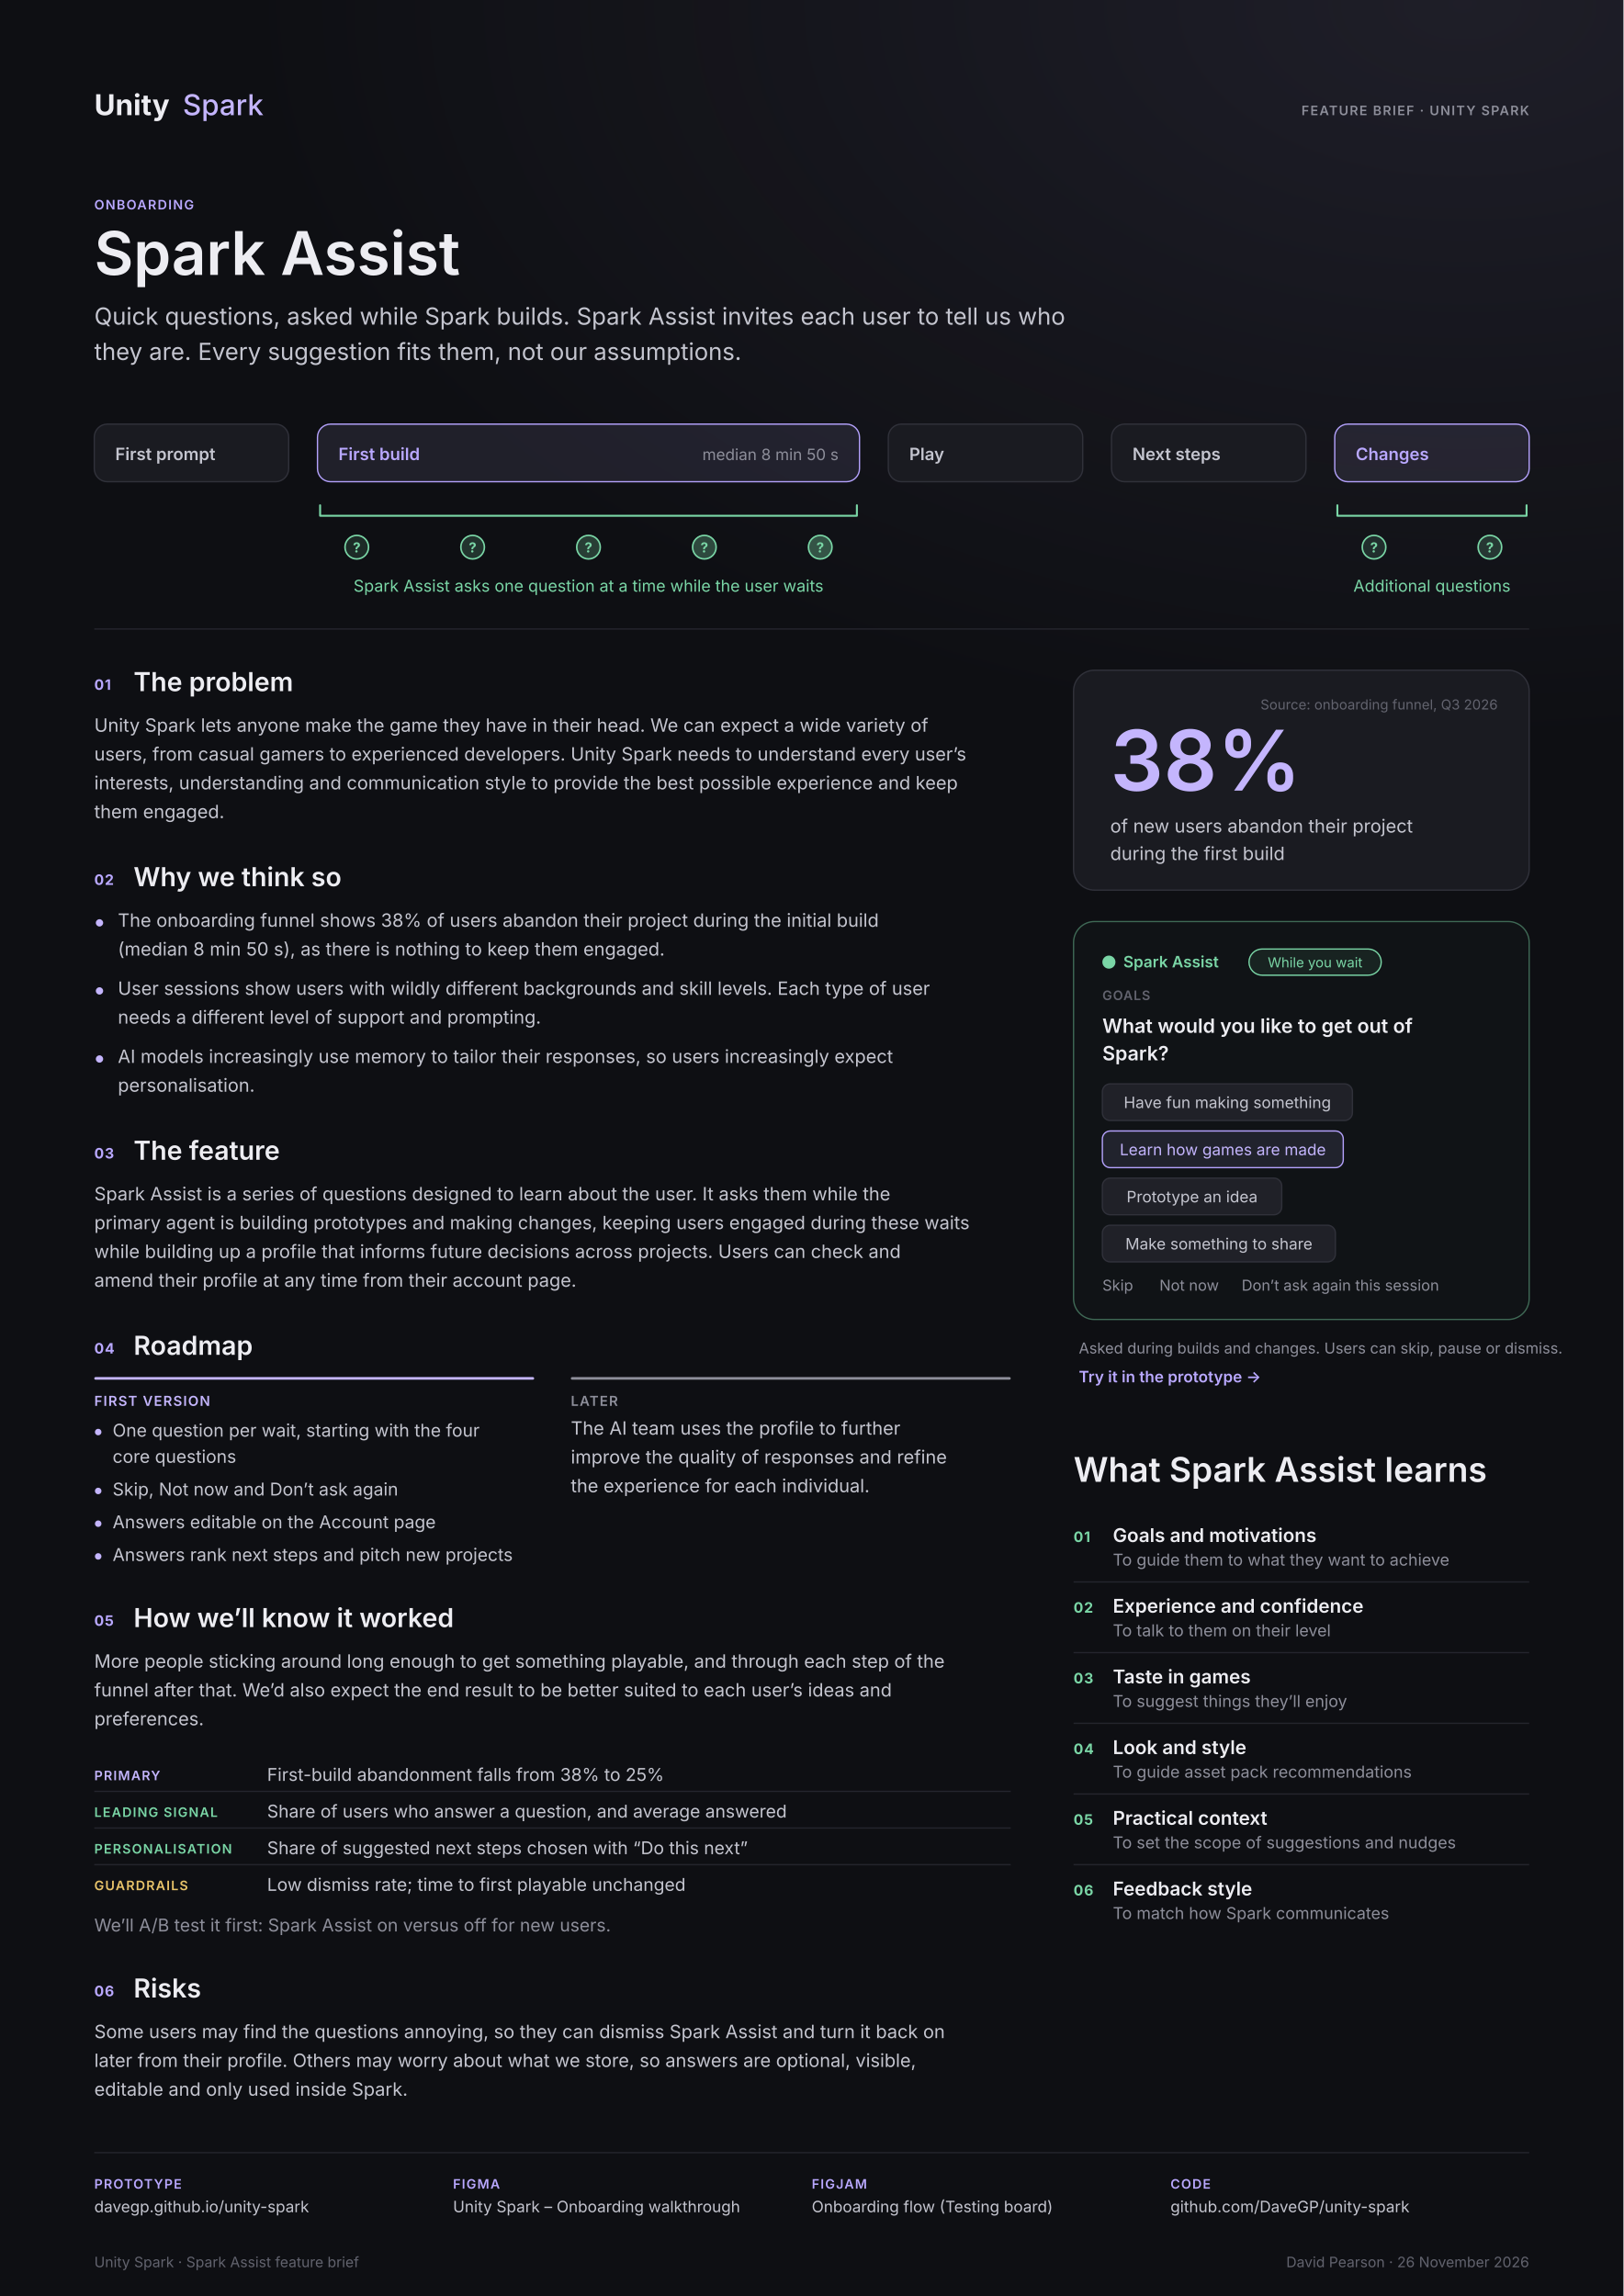
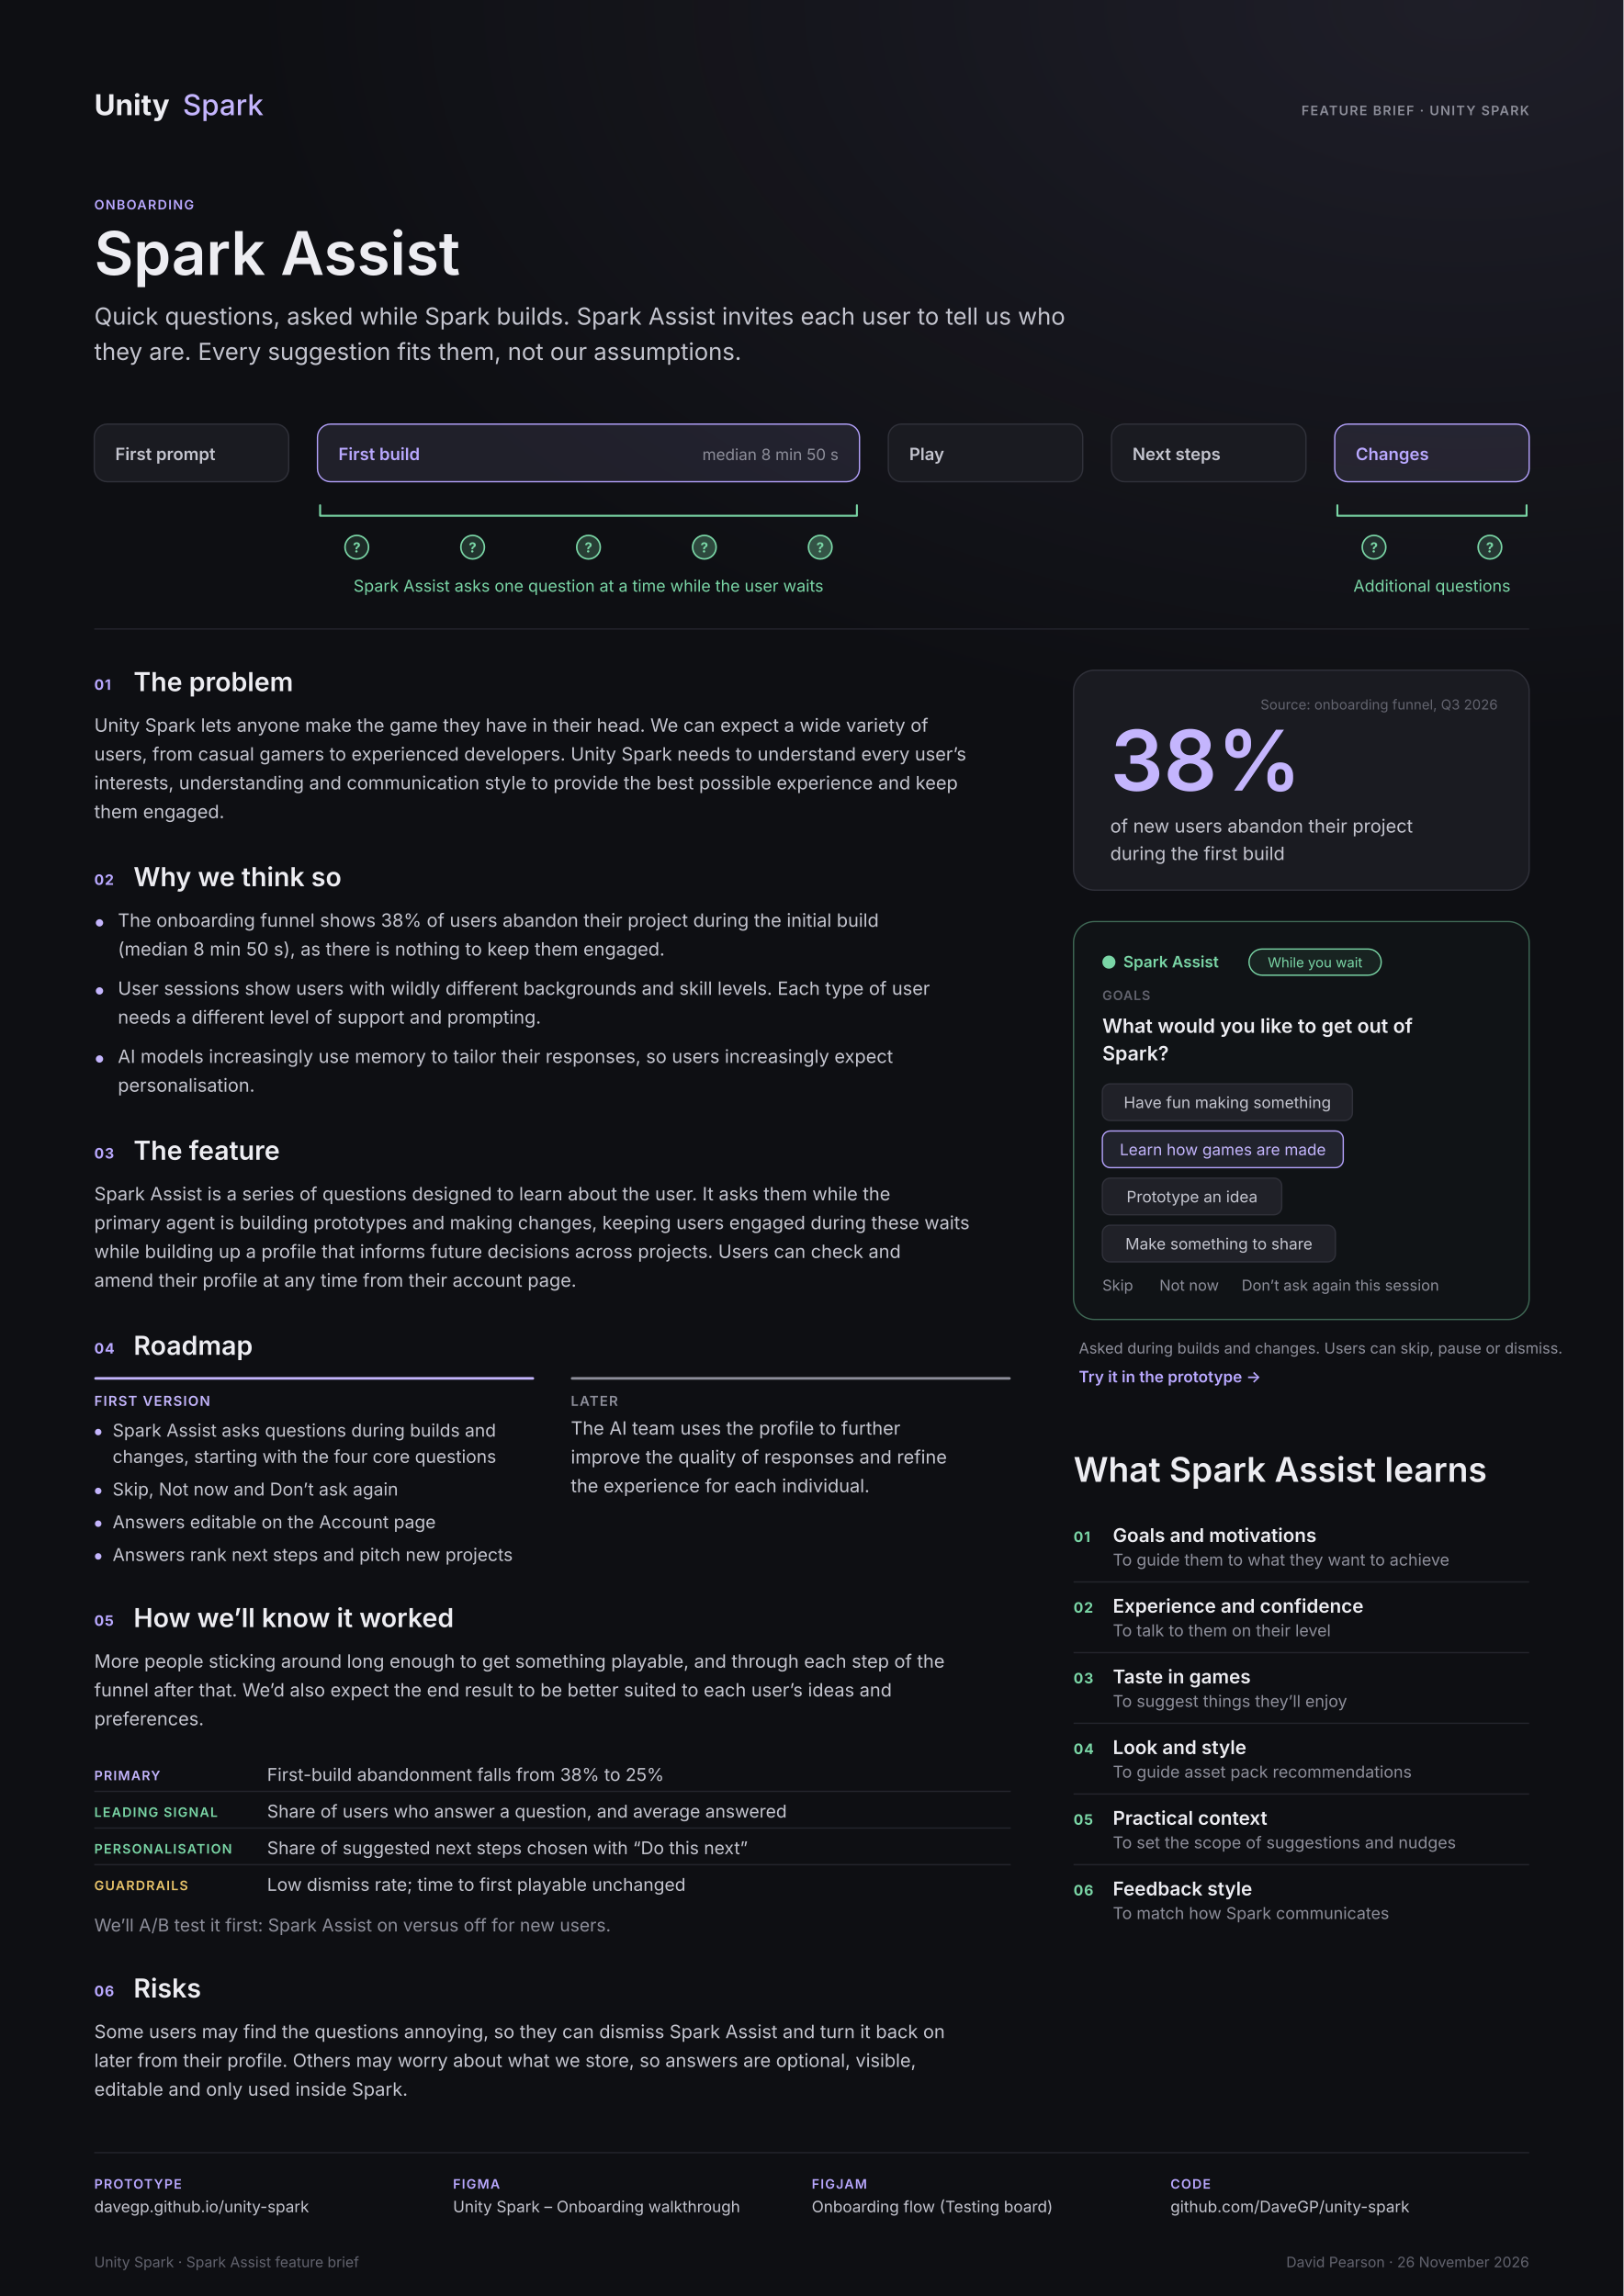
<svg xmlns="http://www.w3.org/2000/svg" id="Feature brief – Spark Assist (A4)" width="1240" height="1754" viewBox="0 0 1240 1754">
  <rect id="Background" x="0" y="0" width="1240" height="1754" fill="#0e0f13" />
  <defs>
    <radialGradient id="brief-glow" cx=".9" cy="0" r=".75">
      <stop stop-color="#c4b5fd" stop-opacity=".09" />
      <stop offset="1" stop-color="#c4b5fd" stop-opacity="0" />
    </radialGradient>
  </defs>
  <rect id="Glow" x="0" y="0" width="1240" height="760" fill="url(#brief-glow)" />
  <g id="Header">
    <g id="Logo">
      <text id="Unity" x="72" y="88" font-family="Inter" font-size="22" font-weight="700" fill="#ededf2">Unity</text>
      <text id="Spark" x="139.6" y="88" font-family="Inter" font-size="22" font-weight="500" fill="#c4b5fd">Spark</text>
    </g>
    <text id="Doc type" x="1168" y="88" font-family="Inter" font-size="10" font-weight="600" fill="#8d8e9a" text-anchor="end" letter-spacing="0.9">FEATURE BRIEF · UNITY SPARK</text>
    <text id="Eyebrow / Onboarding" x="72" y="160" font-family="Inter" font-size="10" font-weight="600" fill="#b9a8ff" letter-spacing="0.9">ONBOARDING</text>
    <text id="Title" x="72" y="210" font-family="Inter" font-size="46" font-weight="600" fill="#ededf2">Spark Assist</text>
    <text id="Subtitle" x="72" y="248" font-family="Inter" font-size="18" font-weight="400" fill="#c4c5cf">
      <tspan x="72" dy="0">Quick questions, asked while Spark builds. Spark Assist invites each user to tell us who</tspan>
      <tspan x="72" dy="27">they are. Every suggestion fits them, not our assumptions.</tspan>
    </text>
  </g>
  <g id="Flow – where Spark Assist fits">
    <g id="Stage – First prompt">
      <rect id="Bar" x="72" y="324" width="148.5" height="44" rx="10" fill="#1a1b21" stroke="#30313a" stroke-width="1" />
      <text id="Label" x="88" y="351.5" font-family="Inter" font-size="13" font-weight="600" fill="#c4c5cf">First prompt</text>
    </g>
    <g id="Stage – First build">
      <rect id="Bar" x="242.5" y="324" width="414" height="44" rx="10" fill="#c4b5fd" fill-opacity="0.1" stroke="#b3a1fb" stroke-width="1" />
      <text id="Label" x="258.5" y="351.5" font-family="Inter" font-size="13" font-weight="600" fill="#b9a8ff">First build</text>
      <text id="Duration" x="640.5" y="351.5" font-family="Inter" font-size="12" font-weight="400" fill="#8d8e9a" text-anchor="end">median 8 min 50 s</text>
    </g>
    <g id="Stage – Play">
      <rect id="Bar" x="678.5" y="324" width="148.5" height="44" rx="10" fill="#1a1b21" stroke="#30313a" stroke-width="1" />
      <text id="Label" x="694.5" y="351.5" font-family="Inter" font-size="13" font-weight="600" fill="#c4c5cf">Play</text>
    </g>
    <g id="Stage – Next steps">
      <rect id="Bar" x="849" y="324" width="148.5" height="44" rx="10" fill="#1a1b21" stroke="#30313a" stroke-width="1" />
      <text id="Label" x="865" y="351.5" font-family="Inter" font-size="13" font-weight="600" fill="#c4c5cf">Next steps</text>
    </g>
    <g id="Stage – Changes">
      <rect id="Bar" x="1019.5" y="324" width="148.5" height="44" rx="10" fill="#c4b5fd" fill-opacity="0.1" stroke="#b3a1fb" stroke-width="1" />
      <text id="Label" x="1035.5" y="351.5" font-family="Inter" font-size="13" font-weight="600" fill="#b9a8ff">Changes</text>
    </g>
    <path id="Bracket – first build" d="M 244.5 386 v 8 H 654.5 v -8" fill="none" stroke="#7ad6a6" stroke-width="1.5" stroke-linecap="round" stroke-linejoin="round" />
    <circle id="Question 1" cx="272.5" cy="418" r="9" fill="#7ad6a6" fill-opacity="0.14" stroke="#7ad6a6" stroke-width="1.2" />
    <text id="Mark" x="272.5" y="422" font-family="Inter" font-size="10.5" font-weight="700" fill="#7ad6a6" text-anchor="middle">?</text>
    <circle id="Question 2" cx="361" cy="418" r="9" fill="#7ad6a6" fill-opacity="0.19" stroke="#7ad6a6" stroke-width="1.2" />
    <text id="Mark" x="361" y="422" font-family="Inter" font-size="10.5" font-weight="700" fill="#7ad6a6" text-anchor="middle">?</text>
    <circle id="Question 3" cx="449.5" cy="418" r="9" fill="#7ad6a6" fill-opacity="0.24" stroke="#7ad6a6" stroke-width="1.2" />
    <text id="Mark" x="449.5" y="422" font-family="Inter" font-size="10.5" font-weight="700" fill="#7ad6a6" text-anchor="middle">?</text>
    <circle id="Question 4" cx="538" cy="418" r="9" fill="#7ad6a6" fill-opacity="0.29" stroke="#7ad6a6" stroke-width="1.2" />
    <text id="Mark" x="538" y="422" font-family="Inter" font-size="10.5" font-weight="700" fill="#7ad6a6" text-anchor="middle">?</text>
    <circle id="Question 5" cx="626.5" cy="418" r="9" fill="#7ad6a6" fill-opacity="0.34" stroke="#7ad6a6" stroke-width="1.2" />
    <text id="Mark" x="626.5" y="422" font-family="Inter" font-size="10.5" font-weight="700" fill="#7ad6a6" text-anchor="middle">?</text>
    <path id="Bracket – changes" d="M 1021.5 386 v 8 H 1166 v -8" fill="none" stroke="#7ad6a6" stroke-width="1.5" stroke-linecap="round" stroke-linejoin="round" />
    <circle id="Question 1" cx="1049.5" cy="418" r="9" fill="#7ad6a6" fill-opacity="0.14" stroke="#7ad6a6" stroke-width="1.2" />
    <text id="Mark" x="1049.5" y="422" font-family="Inter" font-size="10.5" font-weight="700" fill="#7ad6a6" text-anchor="middle">?</text>
    <circle id="Question 2" cx="1138" cy="418" r="9" fill="#7ad6a6" fill-opacity="0.19" stroke="#7ad6a6" stroke-width="1.2" />
    <text id="Mark" x="1138" y="422" font-family="Inter" font-size="10.5" font-weight="700" fill="#7ad6a6" text-anchor="middle">?</text>
    <text id="Caption" x="449.5" y="452" font-family="Inter" font-size="12.5" font-weight="400" fill="#7ad6a6" text-anchor="middle">Spark Assist asks one question at a time while the user waits</text>
    <text id="Caption – changes" x="1093.75" y="452" font-family="Inter" font-size="12.5" font-weight="400" fill="#7ad6a6" text-anchor="middle">Additional questions</text>
  </g>
  <rect id="Divider" x="72" y="480" width="1096" height="1" fill="#24252d" />
  <g id="Brief">
    <g id="01 The problem">
      <text id="Number" x="72" y="527" font-family="Inter" font-size="11" font-weight="700" fill="#b9a8ff" letter-spacing="0.6">01</text>
      <text id="Heading" x="102" y="528" font-family="Inter" font-size="20" font-weight="600" fill="#ededf2">The problem</text>
      <text id="Body" x="72" y="559" font-family="Inter" font-size="14" font-weight="400" fill="#c4c5cf">
        <tspan x="72" dy="0">Unity Spark lets anyone make the game they have in their head. We can expect a wide variety of</tspan>
        <tspan x="72" dy="22">users, from casual gamers to experienced developers. Unity Spark needs to understand every user’s</tspan>
        <tspan x="72" dy="22">interests, understanding and communication style to provide the best possible experience and keep</tspan>
        <tspan x="72" dy="22">them engaged.</tspan>
      </text>
    </g>
    <g id="02 Why we think so">
      <text id="Number" x="72" y="676" font-family="Inter" font-size="11" font-weight="700" fill="#b9a8ff" letter-spacing="0.6">02</text>
      <text id="Heading" x="102" y="677" font-family="Inter" font-size="20" font-weight="600" fill="#ededf2">Why we think so</text>
      <circle cx="76" cy="705" r="2.8" fill="#c4b5fd" />
      <text id="Bullet" x="90" y="708" font-family="Inter" font-size="14" font-weight="400" fill="#c4c5cf">
        <tspan x="90" dy="0">The onboarding funnel shows 38% of users abandon their project during the initial build</tspan>
        <tspan x="90" dy="22">(median 8 min 50 s), as there is nothing to keep them engaged.</tspan>
      </text>
      <circle cx="76" cy="757" r="2.8" fill="#c4b5fd" />
      <text id="Bullet" x="90" y="760" font-family="Inter" font-size="14" font-weight="400" fill="#c4c5cf">
        <tspan x="90" dy="0">User sessions show users with wildly different backgrounds and skill levels. Each type of user</tspan>
        <tspan x="90" dy="22">needs a different level of support and prompting.</tspan>
      </text>
      <circle cx="76" cy="809" r="2.8" fill="#c4b5fd" />
      <text id="Bullet" x="90" y="812" font-family="Inter" font-size="14" font-weight="400" fill="#c4c5cf">
        <tspan x="90" dy="0">AI models increasingly use memory to tailor their responses, so users increasingly expect</tspan>
        <tspan x="90" dy="22">personalisation.</tspan>
      </text>
    </g>
    <g id="03 The feature">
      <text id="Number" x="72" y="885" font-family="Inter" font-size="11" font-weight="700" fill="#b9a8ff" letter-spacing="0.6">03</text>
      <text id="Heading" x="102" y="886" font-family="Inter" font-size="20" font-weight="600" fill="#ededf2">The feature</text>
      <text id="Body" x="72" y="917" font-family="Inter" font-size="14" font-weight="400" fill="#c4c5cf">
        <tspan x="72" dy="0">Spark Assist is a series of questions designed to learn about the user. It asks them while the</tspan>
        <tspan x="72" dy="22">primary agent is building prototypes and making changes, keeping users engaged during these waits</tspan>
        <tspan x="72" dy="22">while building up a profile that informs future decisions across projects. Users can check and</tspan>
        <tspan x="72" dy="22">amend their profile at any time from their account page.</tspan>
      </text>
    </g>
    <g id="04 Roadmap">
      <text id="Number" x="72" y="1034" font-family="Inter" font-size="11" font-weight="700" fill="#b9a8ff" letter-spacing="0.6">04</text>
      <text id="Heading" x="102" y="1035" font-family="Inter" font-size="20" font-weight="600" fill="#ededf2">Roadmap</text>
      <g id="First version">
        <rect id="Rule" x="72" y="1052" width="336" height="2" rx="1" fill="#c4b5fd" />
        <text id="Label" x="72" y="1074" font-family="Inter" font-size="10.5" font-weight="600" fill="#c4b5fd" letter-spacing="0.8">FIRST VERSION</text>
        <circle cx="75" cy="1094" r="2.5" fill="#c4b5fd" />
        <text id="Bullet" x="86" y="1097.5" font-family="Inter" font-size="13.5" font-weight="400" fill="#c4c5cf">
-           <tspan x="86" dy="0">One question per wait, starting with the four</tspan>
-           <tspan x="86" dy="20">core questions</tspan>
+           <tspan x="86" dy="0">Spark Assist asks questions during builds and</tspan>
+           <tspan x="86" dy="20">changes, starting with the four core questions</tspan>
        </text>
        <circle cx="75" cy="1139" r="2.5" fill="#c4b5fd" />
        <text id="Bullet" x="86" y="1142.5" font-family="Inter" font-size="13.5" font-weight="400" fill="#c4c5cf">
          <tspan x="86" dy="0">Skip, Not now and Don’t ask again</tspan>
        </text>
        <circle cx="75" cy="1164" r="2.5" fill="#c4b5fd" />
        <text id="Bullet" x="86" y="1167.5" font-family="Inter" font-size="13.5" font-weight="400" fill="#c4c5cf">
          <tspan x="86" dy="0">Answers editable on the Account page</tspan>
        </text>
        <circle cx="75" cy="1189" r="2.5" fill="#c4b5fd" />
        <text id="Bullet" x="86" y="1192.5" font-family="Inter" font-size="13.5" font-weight="400" fill="#c4c5cf">
          <tspan x="86" dy="0">Answers rank next steps and pitch new projects</tspan>
        </text>
      </g>
      <g id="Later">
        <rect id="Rule" x="436" y="1052" width="336" height="2" rx="1" fill="#8d8e9a" />
        <text id="Label" x="436" y="1074" font-family="Inter" font-size="10.5" font-weight="600" fill="#8d8e9a" letter-spacing="0.8">LATER</text>
        <text id="Body" x="436" y="1096" font-family="Inter" font-size="14" font-weight="400" fill="#c4c5cf">
          <tspan x="436" dy="0">The AI team uses the profile to further</tspan>
          <tspan x="436" dy="22">improve the quality of responses and refine</tspan>
          <tspan x="436" dy="22">the experience for each individual.</tspan>
        </text>
      </g>
    </g>
    <g id="05 How we’ll know it worked">
      <text id="Number" x="72" y="1242" font-family="Inter" font-size="11" font-weight="700" fill="#b9a8ff" letter-spacing="0.6">05</text>
      <text id="Heading" x="102" y="1243" font-family="Inter" font-size="20" font-weight="600" fill="#ededf2">How we’ll know it worked</text>
      <text id="Body" x="72" y="1274" font-family="Inter" font-size="14" font-weight="400" fill="#c4c5cf">
        <tspan x="72" dy="0">More people sticking around long enough to get something playable, and through each step of the</tspan>
        <tspan x="72" dy="22">funnel after that. We’d also expect the end result to be better suited to each user’s ideas and</tspan>
        <tspan x="72" dy="22">preferences.</tspan>
      </text>
      <g id="Metric – Primary">
        <text id="Kind" x="72" y="1360" font-family="Inter" font-size="10" font-weight="600" fill="#c4b5fd" letter-spacing="0.8">PRIMARY</text>
        <text id="Measure" x="204" y="1360.5" font-family="Inter" font-size="13.5" font-weight="400" fill="#c4c5cf">First-build abandonment falls from 38% to 25%</text>
      </g>
      <g id="Metric – Leading signal">
        <rect id="Rule" x="72" y="1368" width="700" height="1" fill="#24252d" />
        <text id="Kind" x="72" y="1388" font-family="Inter" font-size="10" font-weight="600" fill="#7ad6a6" letter-spacing="0.8">LEADING SIGNAL</text>
        <text id="Measure" x="204" y="1388.5" font-family="Inter" font-size="13.5" font-weight="400" fill="#c4c5cf">Share of users who answer a question, and average answered</text>
      </g>
      <g id="Metric – Personalisation">
        <rect id="Rule" x="72" y="1396" width="700" height="1" fill="#24252d" />
        <text id="Kind" x="72" y="1416" font-family="Inter" font-size="10" font-weight="600" fill="#7ad6a6" letter-spacing="0.8">PERSONALISATION</text>
        <text id="Measure" x="204" y="1416.5" font-family="Inter" font-size="13.5" font-weight="400" fill="#c4c5cf">Share of suggested next steps chosen with “Do this next”</text>
      </g>
      <g id="Metric – Guardrails">
        <rect id="Rule" x="72" y="1424" width="700" height="1" fill="#24252d" />
        <text id="Kind" x="72" y="1444" font-family="Inter" font-size="10" font-weight="600" fill="#e9c46a" letter-spacing="0.8">GUARDRAILS</text>
        <text id="Measure" x="204" y="1444.5" font-family="Inter" font-size="13.5" font-weight="400" fill="#c4c5cf">Low dismiss rate; time to first playable unchanged</text>
      </g>
      <text id="Test plan" x="72" y="1475.5" font-family="Inter" font-size="13.5" font-weight="400" fill="#8d8e9a">
        <tspan x="72" dy="0">We’ll A/B test it first: Spark Assist on versus off for new users.</tspan>
      </text>
    </g>
    <g id="06 Risks">
      <text id="Number" x="72" y="1525" font-family="Inter" font-size="11" font-weight="700" fill="#b9a8ff" letter-spacing="0.6">06</text>
      <text id="Heading" x="102" y="1526" font-family="Inter" font-size="20" font-weight="600" fill="#ededf2">Risks</text>
      <text id="Body" x="72" y="1557" font-family="Inter" font-size="14" font-weight="400" fill="#c4c5cf">
        <tspan x="72" dy="0">Some users may find the questions annoying, so they can dismiss Spark Assist and turn it back on</tspan>
        <tspan x="72" dy="22">later from their profile. Others may worry about what we store, so answers are optional, visible,</tspan>
        <tspan x="72" dy="22">editable and only used inside Spark.</tspan>
      </text>
    </g>
  </g>
  <g id="Visuals">
    <g id="Stat – build abandonment">
      <rect id="Card" x="820" y="512" width="348" height="168" rx="16" fill="#1a1b21" stroke="#30313a" stroke-width="1" />
      <text id="Number" x="848" y="604" font-family="Inter" font-size="64" font-weight="600" fill="#c4b5fd">38%</text>
      <text id="Caption" x="848" y="636" font-family="Inter" font-size="14" font-weight="400" fill="#c4c5cf">
        <tspan x="848" dy="0">of new users abandon their project</tspan>
        <tspan x="848" dy="21">during the first build</tspan>
      </text>
      <text id="Source" x="1144" y="542" font-family="Inter" font-size="10.5" font-weight="400" fill="#62636e" text-anchor="end">Source: onboarding funnel, Q3 2026</text>
    </g>
    <g id="Sketch – one question at a time">
      <rect id="Card" x="820" y="704" width="348" height="304" rx="16" fill="#7ad6a6" fill-opacity="0.04" stroke="#7ad6a6" stroke-width="1" opacity="0.45" />
      <circle cx="847" cy="735" r="5" fill="#7ad6a6" />
      <text id="Name" x="858" y="739" font-family="Inter" font-size="12" font-weight="600" fill="#7ad6a6">Spark Assist</text>
      <g id="Badge">
        <rect id="Pill" x="954" y="725" width="101" height="20" rx="10" fill="#7ad6a6" fill-opacity="0.08" stroke="#7ad6a6" stroke-width="1" />
        <text id="Label" x="1004.5" y="739" font-family="Inter" font-size="10.5" font-weight="400" fill="#7ad6a6" text-anchor="middle">While you wait</text>
      </g>
      <text id="Topic" x="842" y="764" font-family="Inter" font-size="10" font-weight="600" fill="#62636e" letter-spacing="0.6">GOALS</text>
      <text id="Question" x="842" y="789" font-family="Inter" font-size="15" font-weight="600" fill="#ededf2">
        <tspan x="842" dy="0">What would you like to get out of</tspan>
        <tspan x="842" dy="21">Spark?</tspan>
      </text>
      <g id="Chip – Have fun making something">
        <rect id="Chip" x="842" y="828" width="191" height="28" rx="6" fill="#202128" stroke="#30313a" stroke-width="1" />
        <text id="Label" x="937.5" y="846.5" font-family="Inter" font-size="12" font-weight="400" fill="#c4c5cf" text-anchor="middle">Have fun making something</text>
      </g>
      <g id="Chip – Learn how games are made">
        <rect id="Chip" x="842" y="864" width="184" height="28" rx="6" fill="#c4b5fd" fill-opacity="0.1" stroke="#b3a1fb" stroke-width="1" />
        <text id="Label" x="934" y="882.5" font-family="Inter" font-size="12" font-weight="400" fill="#c4b5fd" text-anchor="middle">Learn how games are made</text>
      </g>
      <g id="Chip – Prototype an idea">
        <rect id="Chip" x="842" y="900" width="137" height="28" rx="6" fill="#202128" stroke="#30313a" stroke-width="1" />
        <text id="Label" x="910.5" y="918.5" font-family="Inter" font-size="12" font-weight="400" fill="#c4c5cf" text-anchor="middle">Prototype an idea</text>
      </g>
      <g id="Chip – Make something to share">
        <rect id="Chip" x="842" y="936" width="178" height="28" rx="6" fill="#202128" stroke="#30313a" stroke-width="1" />
        <text id="Label" x="931" y="954.5" font-family="Inter" font-size="12" font-weight="400" fill="#c4c5cf" text-anchor="middle">Make something to share</text>
      </g>
      <text id="Action – Skip" x="842" y="986" font-family="Inter" font-size="11.5" font-weight="400" fill="#8d8e9a">Skip</text>
      <text id="Action – Not now" x="885.585" y="986" font-family="Inter" font-size="11.5" font-weight="400" fill="#8d8e9a">Not now</text>
      <text id="Action – Don’t ask again this session" x="948.359" y="986" font-family="Inter" font-size="11.5" font-weight="400" fill="#8d8e9a">Don’t ask again this session</text>
    </g>
    <text id="Sketch caption" x="824" y="1034" font-family="Inter" font-size="11.5" font-weight="400" fill="#8d8e9a">Asked during builds and changes. Users can skip, pause or dismiss.</text>
    <text id="Try it link" x="824" y="1056" font-family="Inter" font-size="12" font-weight="600" fill="#b9a8ff">Try it in the prototype →</text>
    <g id="What it learns – heading">
      <text id="Heading" x="820" y="1132" font-family="Inter" font-size="26" font-weight="600" fill="#ededf2">What Spark Assist learns</text>
    </g>
    <g id="Topic – Goals and motivations">
      <text id="Number" x="820" y="1178" font-family="Inter" font-size="11" font-weight="700" fill="#7ad6a6" letter-spacing="0.6">01</text>
      <text id="Topic" x="850" y="1178" font-family="Inter" font-size="14.5" font-weight="600" fill="#ededf2">Goals and motivations</text>
      <text id="Why" x="850" y="1196" font-family="Inter" font-size="12.5" font-weight="400" fill="#8d8e9a">To guide them to what they want to achieve</text>
    </g>
    <g id="Topic – Experience and confidence">
      <rect id="Rule" x="820" y="1208" width="348" height="1" fill="#24252d" />
      <text id="Number" x="820" y="1232" font-family="Inter" font-size="11" font-weight="700" fill="#7ad6a6" letter-spacing="0.6">02</text>
      <text id="Topic" x="850" y="1232" font-family="Inter" font-size="14.5" font-weight="600" fill="#ededf2">Experience and confidence</text>
      <text id="Why" x="850" y="1250" font-family="Inter" font-size="12.5" font-weight="400" fill="#8d8e9a">To talk to them on their level</text>
    </g>
    <g id="Topic – Taste in games">
      <rect id="Rule" x="820" y="1262" width="348" height="1" fill="#24252d" />
      <text id="Number" x="820" y="1286" font-family="Inter" font-size="11" font-weight="700" fill="#7ad6a6" letter-spacing="0.6">03</text>
      <text id="Topic" x="850" y="1286" font-family="Inter" font-size="14.5" font-weight="600" fill="#ededf2">Taste in games</text>
      <text id="Why" x="850" y="1304" font-family="Inter" font-size="12.5" font-weight="400" fill="#8d8e9a">To suggest things they’ll enjoy</text>
    </g>
    <g id="Topic – Look and style">
      <rect id="Rule" x="820" y="1316" width="348" height="1" fill="#24252d" />
      <text id="Number" x="820" y="1340" font-family="Inter" font-size="11" font-weight="700" fill="#7ad6a6" letter-spacing="0.6">04</text>
      <text id="Topic" x="850" y="1340" font-family="Inter" font-size="14.5" font-weight="600" fill="#ededf2">Look and style</text>
      <text id="Why" x="850" y="1358" font-family="Inter" font-size="12.5" font-weight="400" fill="#8d8e9a">To guide asset pack recommendations</text>
    </g>
    <g id="Topic – Practical context">
      <rect id="Rule" x="820" y="1370" width="348" height="1" fill="#24252d" />
      <text id="Number" x="820" y="1394" font-family="Inter" font-size="11" font-weight="700" fill="#7ad6a6" letter-spacing="0.6">05</text>
      <text id="Topic" x="850" y="1394" font-family="Inter" font-size="14.5" font-weight="600" fill="#ededf2">Practical context</text>
      <text id="Why" x="850" y="1412" font-family="Inter" font-size="12.5" font-weight="400" fill="#8d8e9a">To set the scope of suggestions and nudges</text>
    </g>
    <g id="Topic – Feedback style">
      <rect id="Rule" x="820" y="1424" width="348" height="1" fill="#24252d" />
      <text id="Number" x="820" y="1448" font-family="Inter" font-size="11" font-weight="700" fill="#7ad6a6" letter-spacing="0.6">06</text>
      <text id="Topic" x="850" y="1448" font-family="Inter" font-size="14.5" font-weight="600" fill="#ededf2">Feedback style</text>
      <text id="Why" x="850" y="1466" font-family="Inter" font-size="12.5" font-weight="400" fill="#8d8e9a">To match how Spark communicates</text>
    </g>
  </g>
  <g id="Footer">
    <rect id="Divider" x="72" y="1644" width="1096" height="1" fill="#24252d" />
    <g id="Link – Prototype">
      <text id="Kind" x="72" y="1672" font-family="Inter" font-size="10" font-weight="600" fill="#b9a8ff" letter-spacing="0.8">PROTOTYPE</text>
      <text id="Where" x="72" y="1690" font-family="Inter" font-size="12" font-weight="400" fill="#c4c5cf">davegp.github.io/unity-spark</text>
    </g>
    <g id="Link – Figma">
      <text id="Kind" x="346" y="1672" font-family="Inter" font-size="10" font-weight="600" fill="#b9a8ff" letter-spacing="0.8">FIGMA</text>
      <text id="Where" x="346" y="1690" font-family="Inter" font-size="12" font-weight="400" fill="#c4c5cf">Unity Spark – Onboarding walkthrough</text>
    </g>
    <g id="Link – FigJam">
      <text id="Kind" x="620" y="1672" font-family="Inter" font-size="10" font-weight="600" fill="#b9a8ff" letter-spacing="0.8">FIGJAM</text>
      <text id="Where" x="620" y="1690" font-family="Inter" font-size="12" font-weight="400" fill="#c4c5cf">Onboarding flow (Testing board)</text>
    </g>
    <g id="Link – Code">
      <text id="Kind" x="894" y="1672" font-family="Inter" font-size="10" font-weight="600" fill="#b9a8ff" letter-spacing="0.8">CODE</text>
      <text id="Where" x="894" y="1690" font-family="Inter" font-size="12" font-weight="400" fill="#c4c5cf">github.com/DaveGP/unity-spark</text>
    </g>
    <text id="Footer" x="72" y="1732" font-family="Inter" font-size="11" font-weight="400" fill="#62636e">Unity Spark · Spark Assist feature brief</text>
    <text id="Author" x="1168" y="1732" font-family="Inter" font-size="11" font-weight="400" fill="#62636e" text-anchor="end">David Pearson · 26 November 2026</text>
  </g>
</svg>
